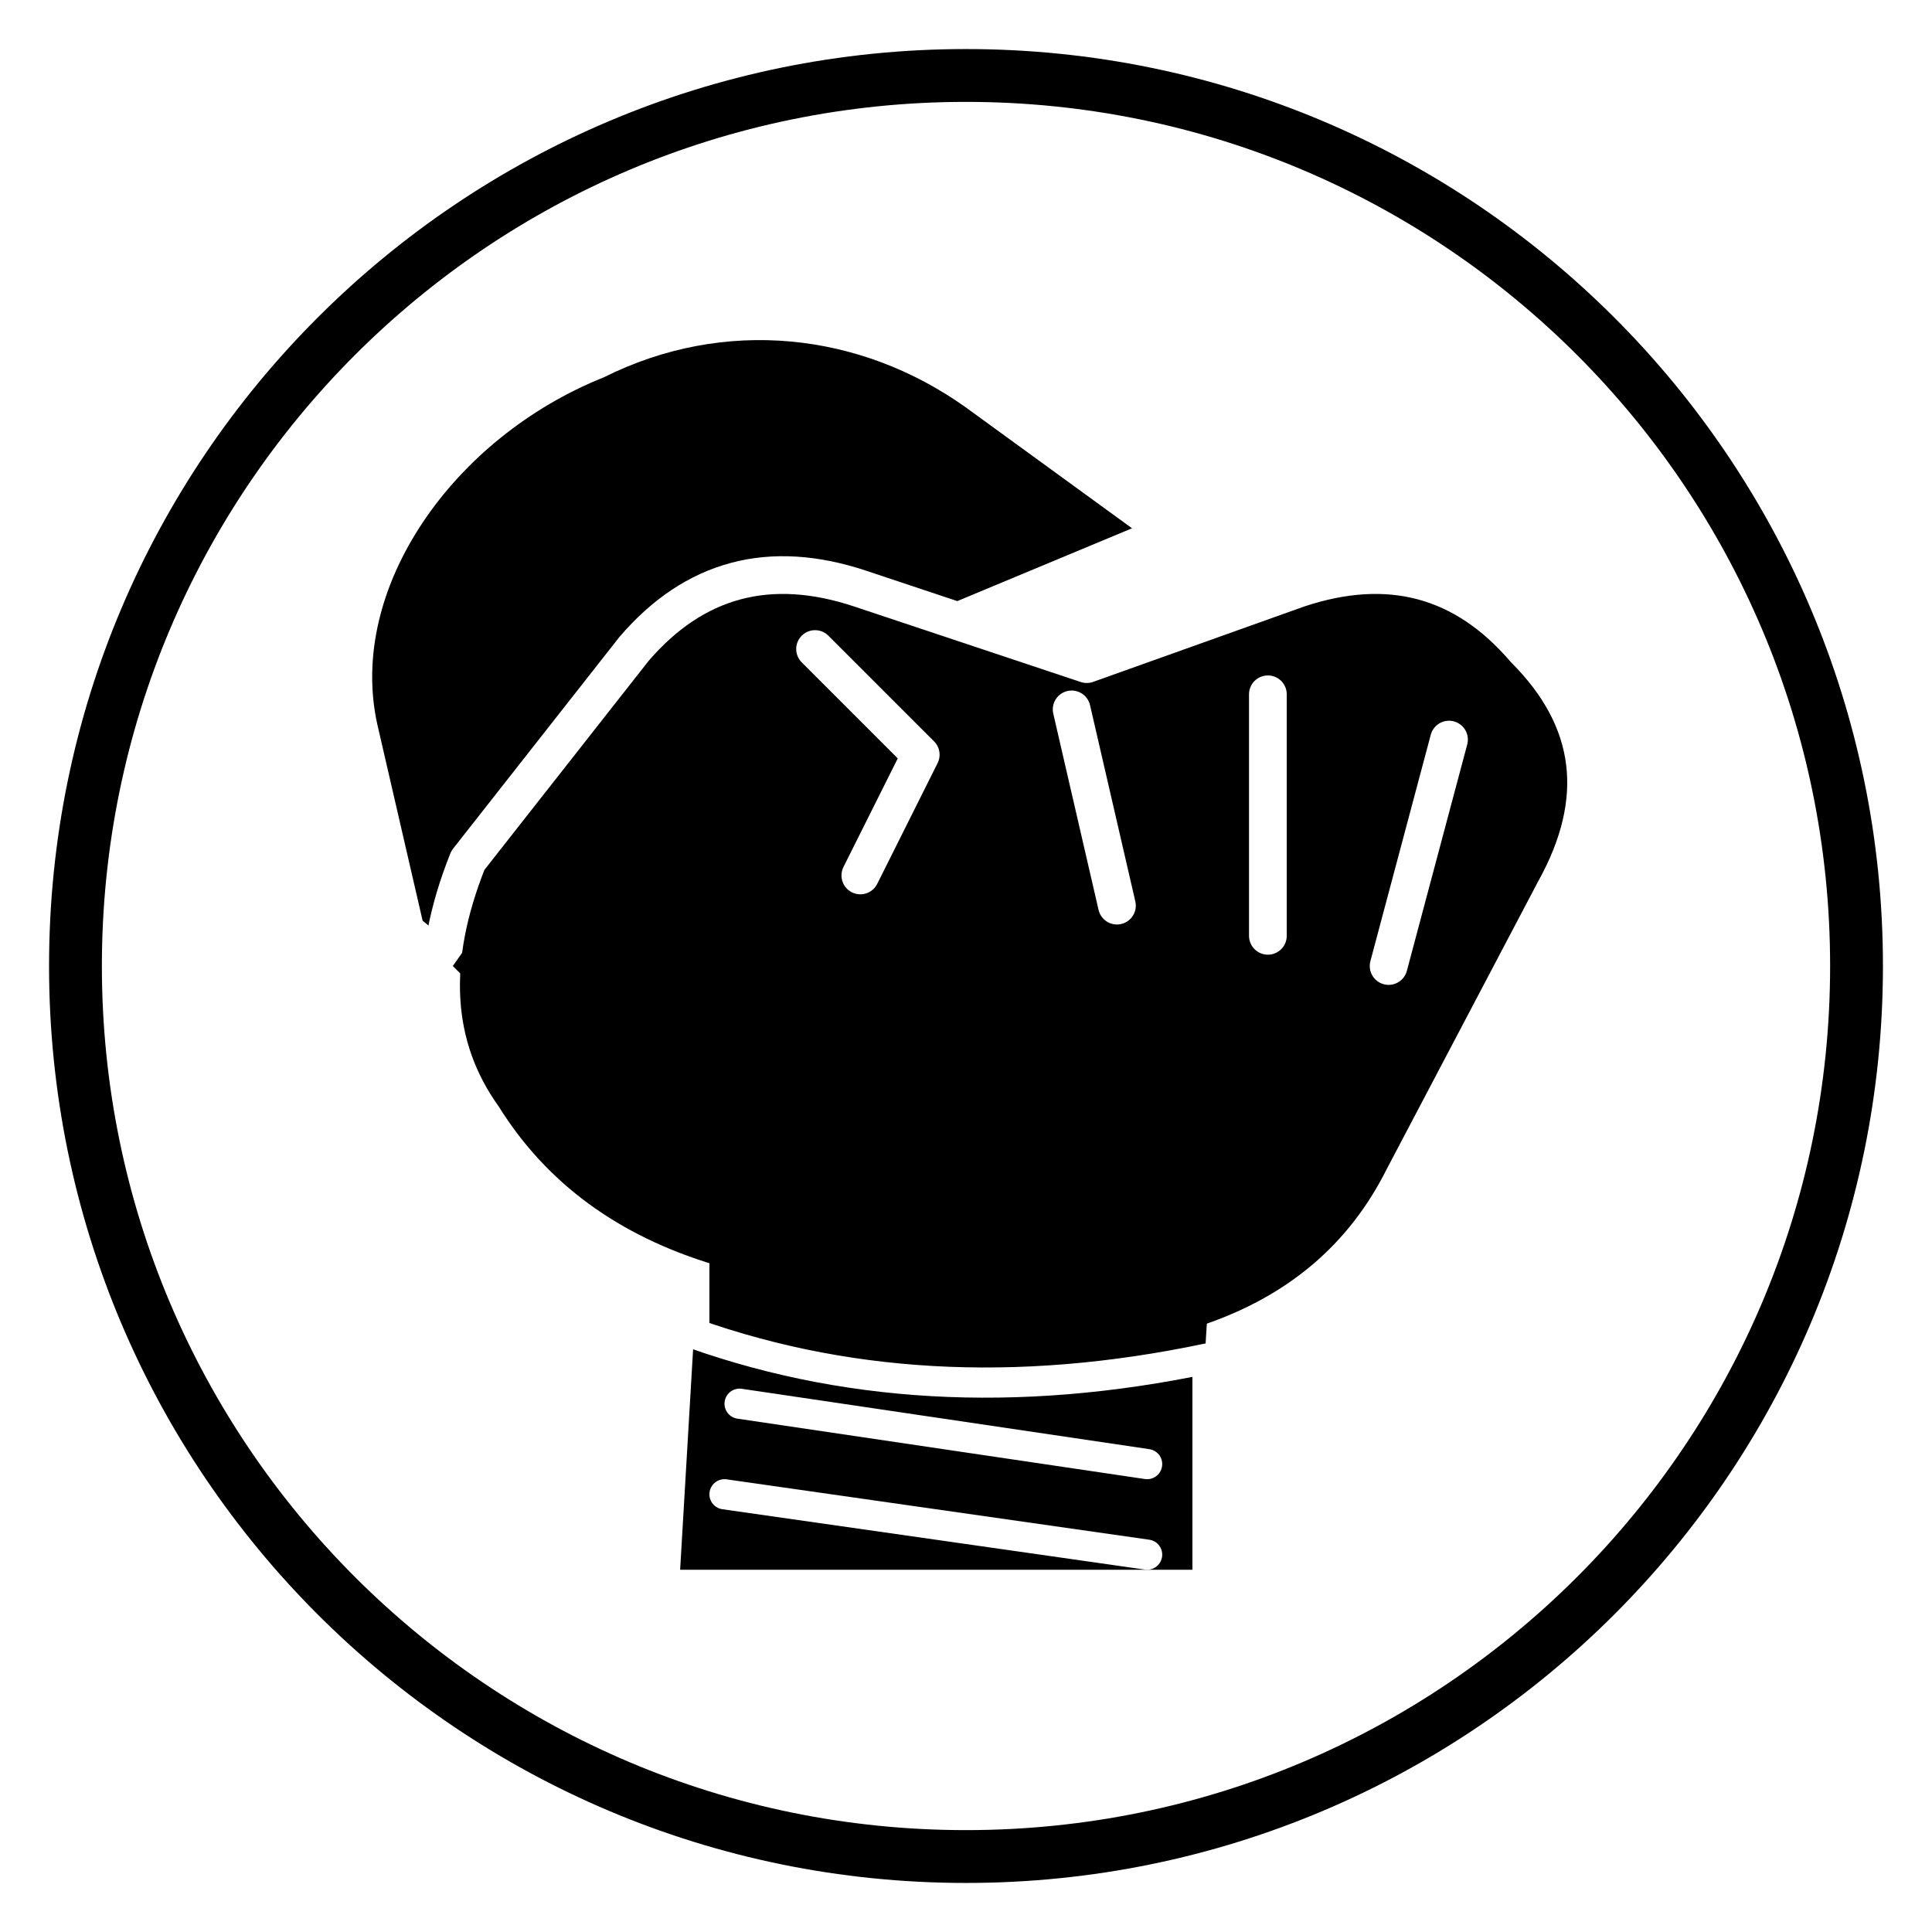
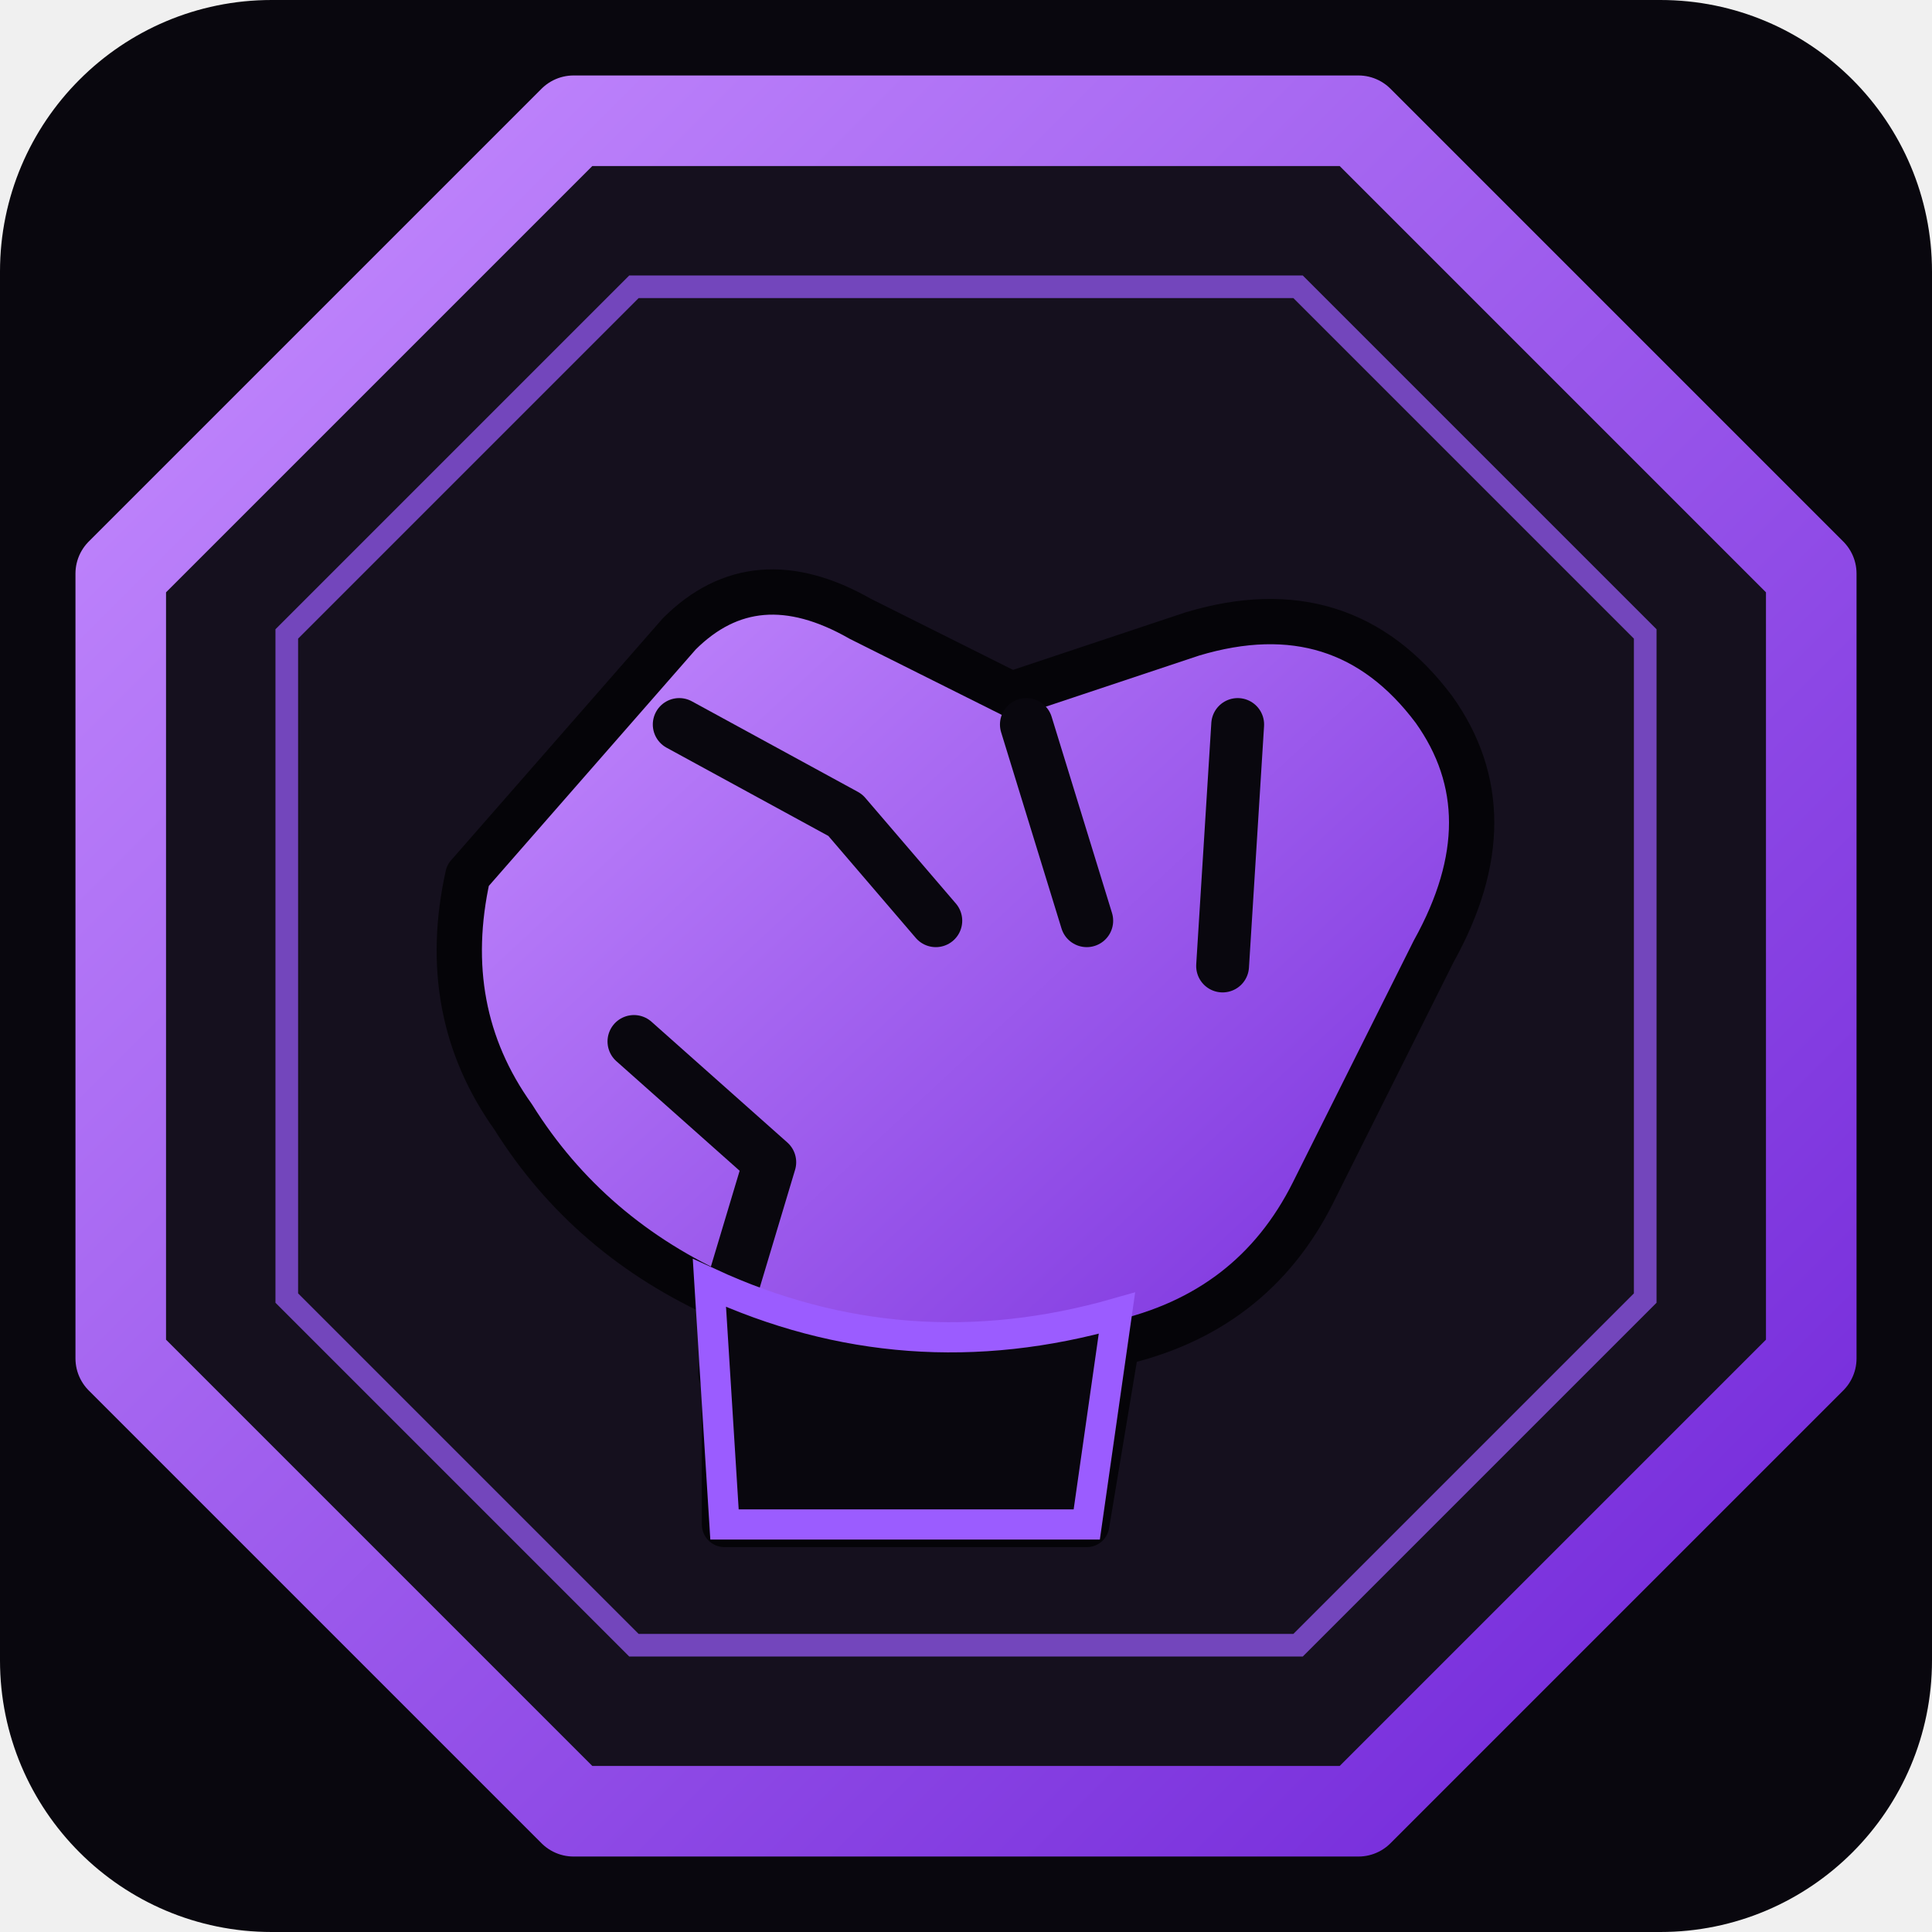
<svg xmlns="http://www.w3.org/2000/svg" viewBox="0 0 128 128">
-   <rect width="128" height="128" fill="#fff" />
-   <circle cx="64" cy="64" r="59" fill="#fff" stroke="#000" stroke-width="3.5" />
-   <g fill="#000" stroke="#fff" stroke-width="2.5" stroke-linejoin="round" stroke-linecap="round">
-     <path d="M25 48 C23 39 30 29 40 25 C48 21 57 22 64 27 L75 35 L63 40 L51 52 L39 70 L28 61 Z" stroke="none" />
-     <path d="M31 57 L42 43 Q48 36 57 39 L72 44 L86 39 Q95 36 101 43 Q108 50 103 59 L93 78 Q89 86 80 89 L78 102 L47 102 L47 85 Q37 82 32 74 Q27 67 31 57Z" />
-     <path d="M42 47 Q49 39 58 43 L69 47 L60 57 L45 60 L37 71 L30 64Z" stroke="none" />
-     <path d="M45 53 L57 57 L63 65 L57 78 L47 83 L42 74 L35 69Z" stroke="none" />
-     <path d="M47 83 Q62 91 80 87 L79 103 L47 103Z" stroke="none" />
-     <path d="M45 88 Q61 94 80 90 L80 105 L44 105Z" stroke="#fff" stroke-width="2" />
-     <path d="M49 93 L76 97 M48 99 L76 103" fill="none" stroke="#fff" stroke-width="2" />
-     <path d="M54 43 L61 50 L57 58 M71 47 L74 60 M84 46 L84 62 M96 49 L92 64" fill="none" stroke="#fff" stroke-width="2.5" />
-   </g>
+   <defs>
+     <linearGradient id="purple" x1="0" y1="0" x2="1" y2="1">
+       <stop stop-color="#c58cff" />
+       <stop offset="1" stop-color="#7025d8" />
+     </linearGradient>
+   </defs>
+   <rect width="128" height="128" rx="18" fill="#09070e" />
+   <polygon points="38,8 90,8 120,38 120,90 90,120 38,120 8,90 8,38" fill="#15101e" stroke="url(#purple)" stroke-width="6" stroke-linejoin="round" />
+   <polygon points="42,19 86,19 109,42 109,86 86,109 42,109 19,86 19,42" fill="none" stroke="#9b5cff" stroke-width="1.5" opacity=".7" />
+   <path d="M31 58 L45 42 Q50 37 57 41 L67 46 L79 42 Q89 39 95 47 Q100 54 95 63 L87 79 Q83 87 74 89 L72 101 L48 101 L48 86 Q39 82 34 74 Q29 67 31 58Z" fill="url(#purple)" stroke="#050408" stroke-width="3" stroke-linejoin="round" />
+   <path d="M45 48 L56 54 L62 61 M68 48 L72 61 M82 48 L81 64 M42 69 L51 77 L48 87 M48 91 L71 95" fill="none" stroke="#09070e" stroke-width="3.5" stroke-linecap="round" stroke-linejoin="round" />
+   <path d="M47 85 Q60 91 74 87 L72 101 L48 101Z" fill="#09070e" stroke="#9b5cff" stroke-width="2" />
</svg>
